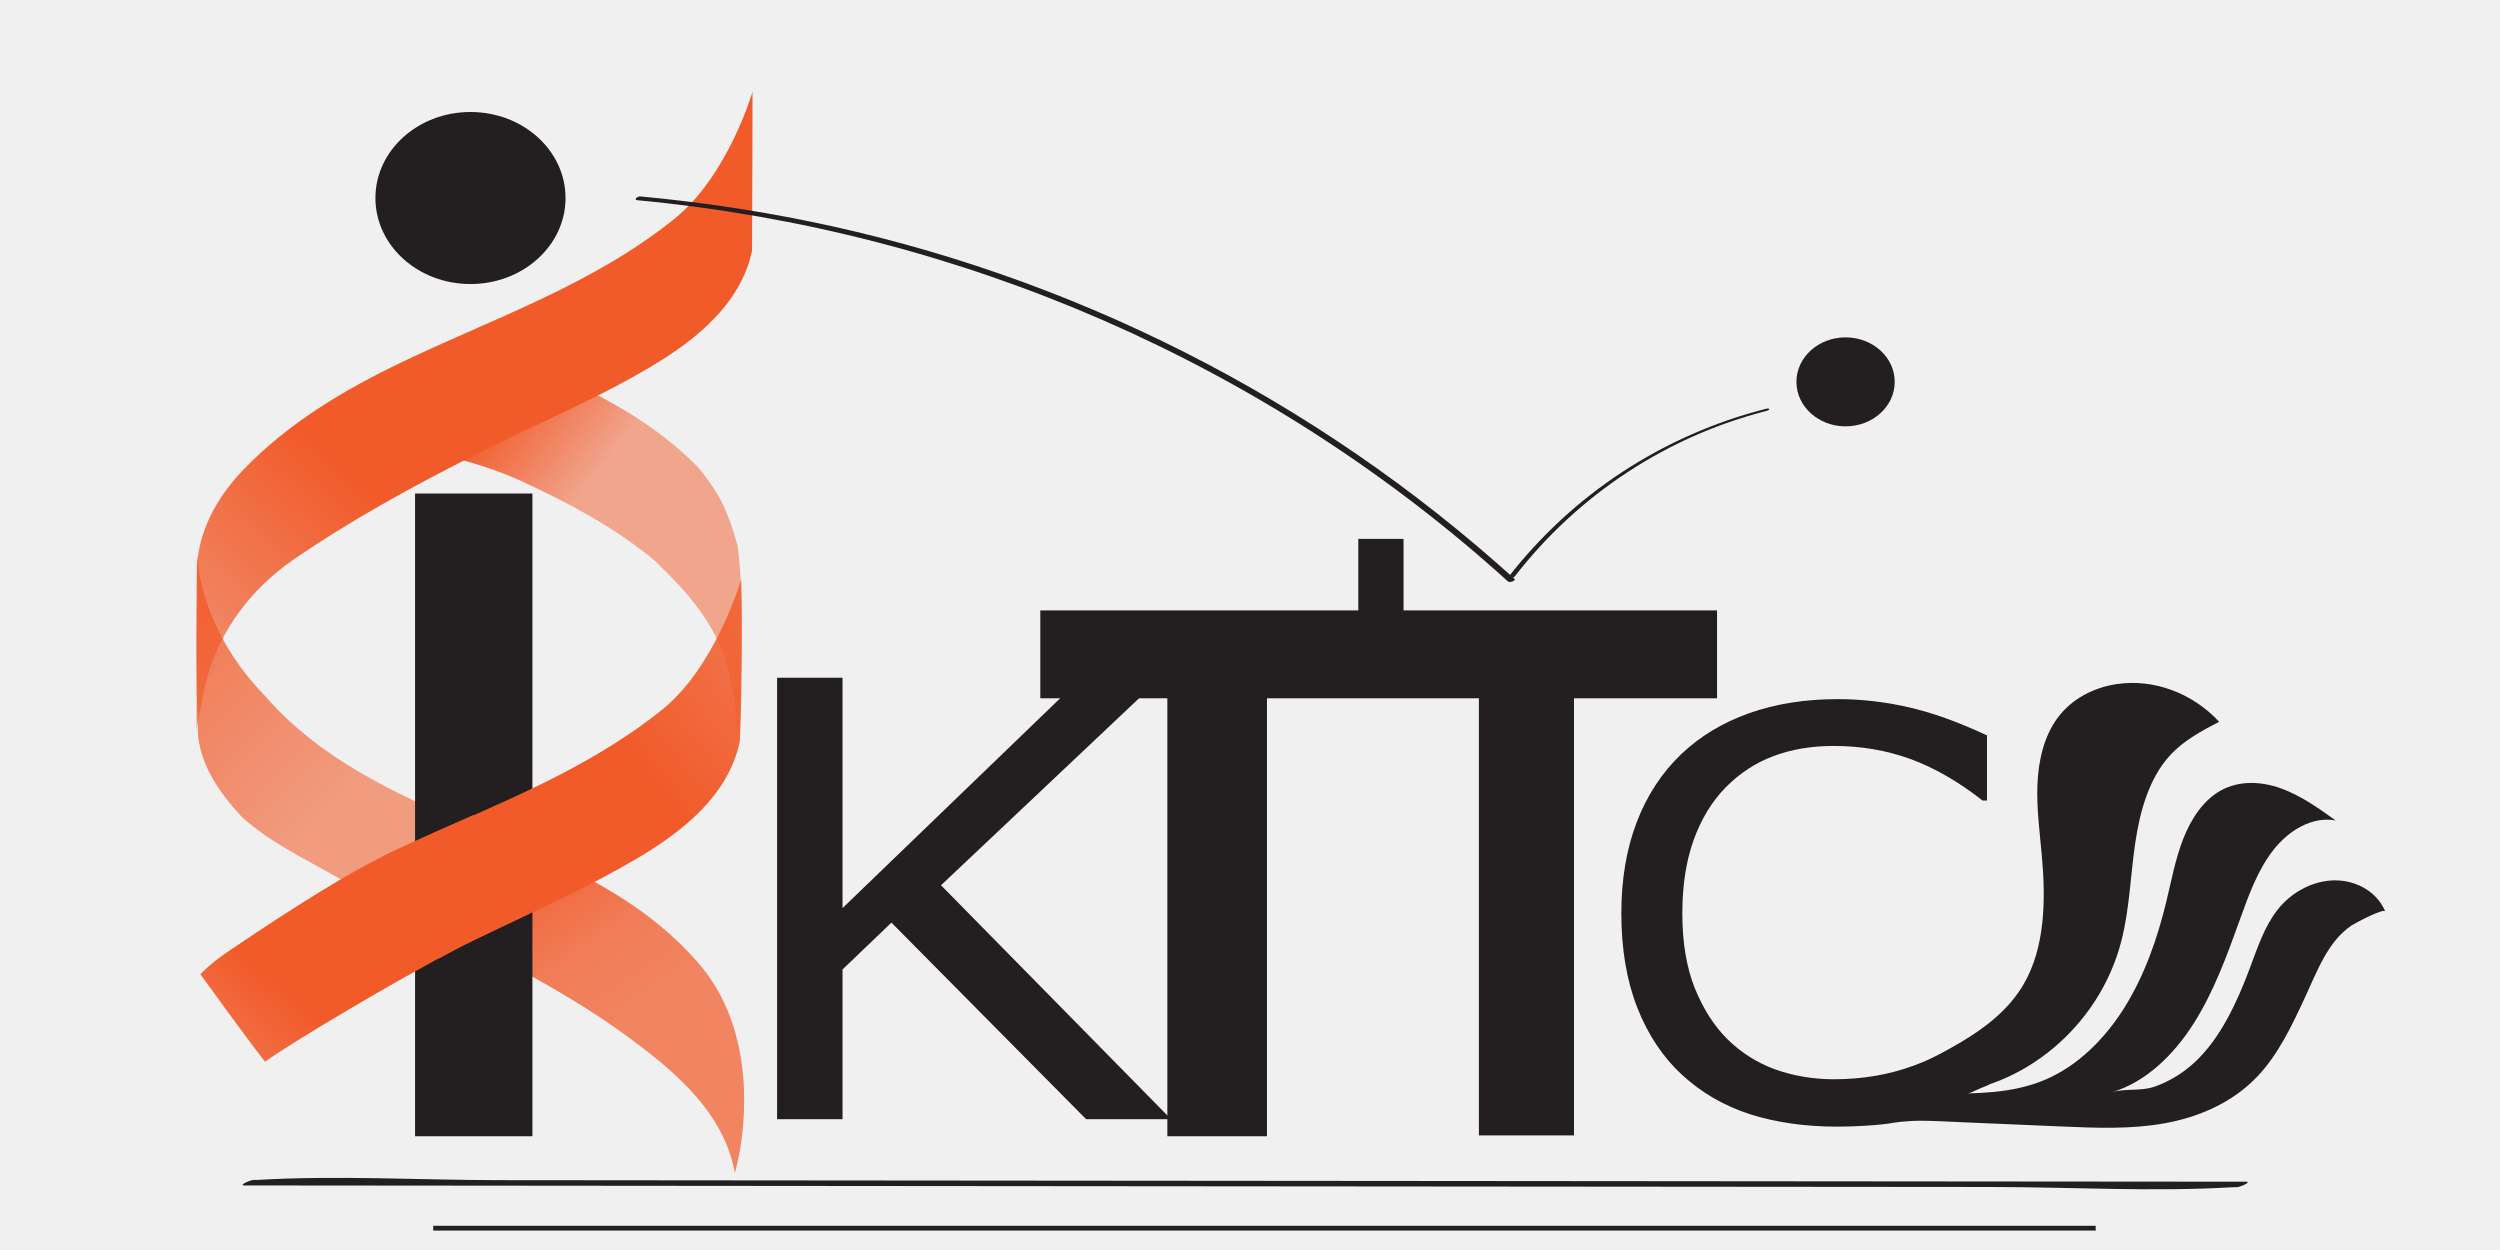
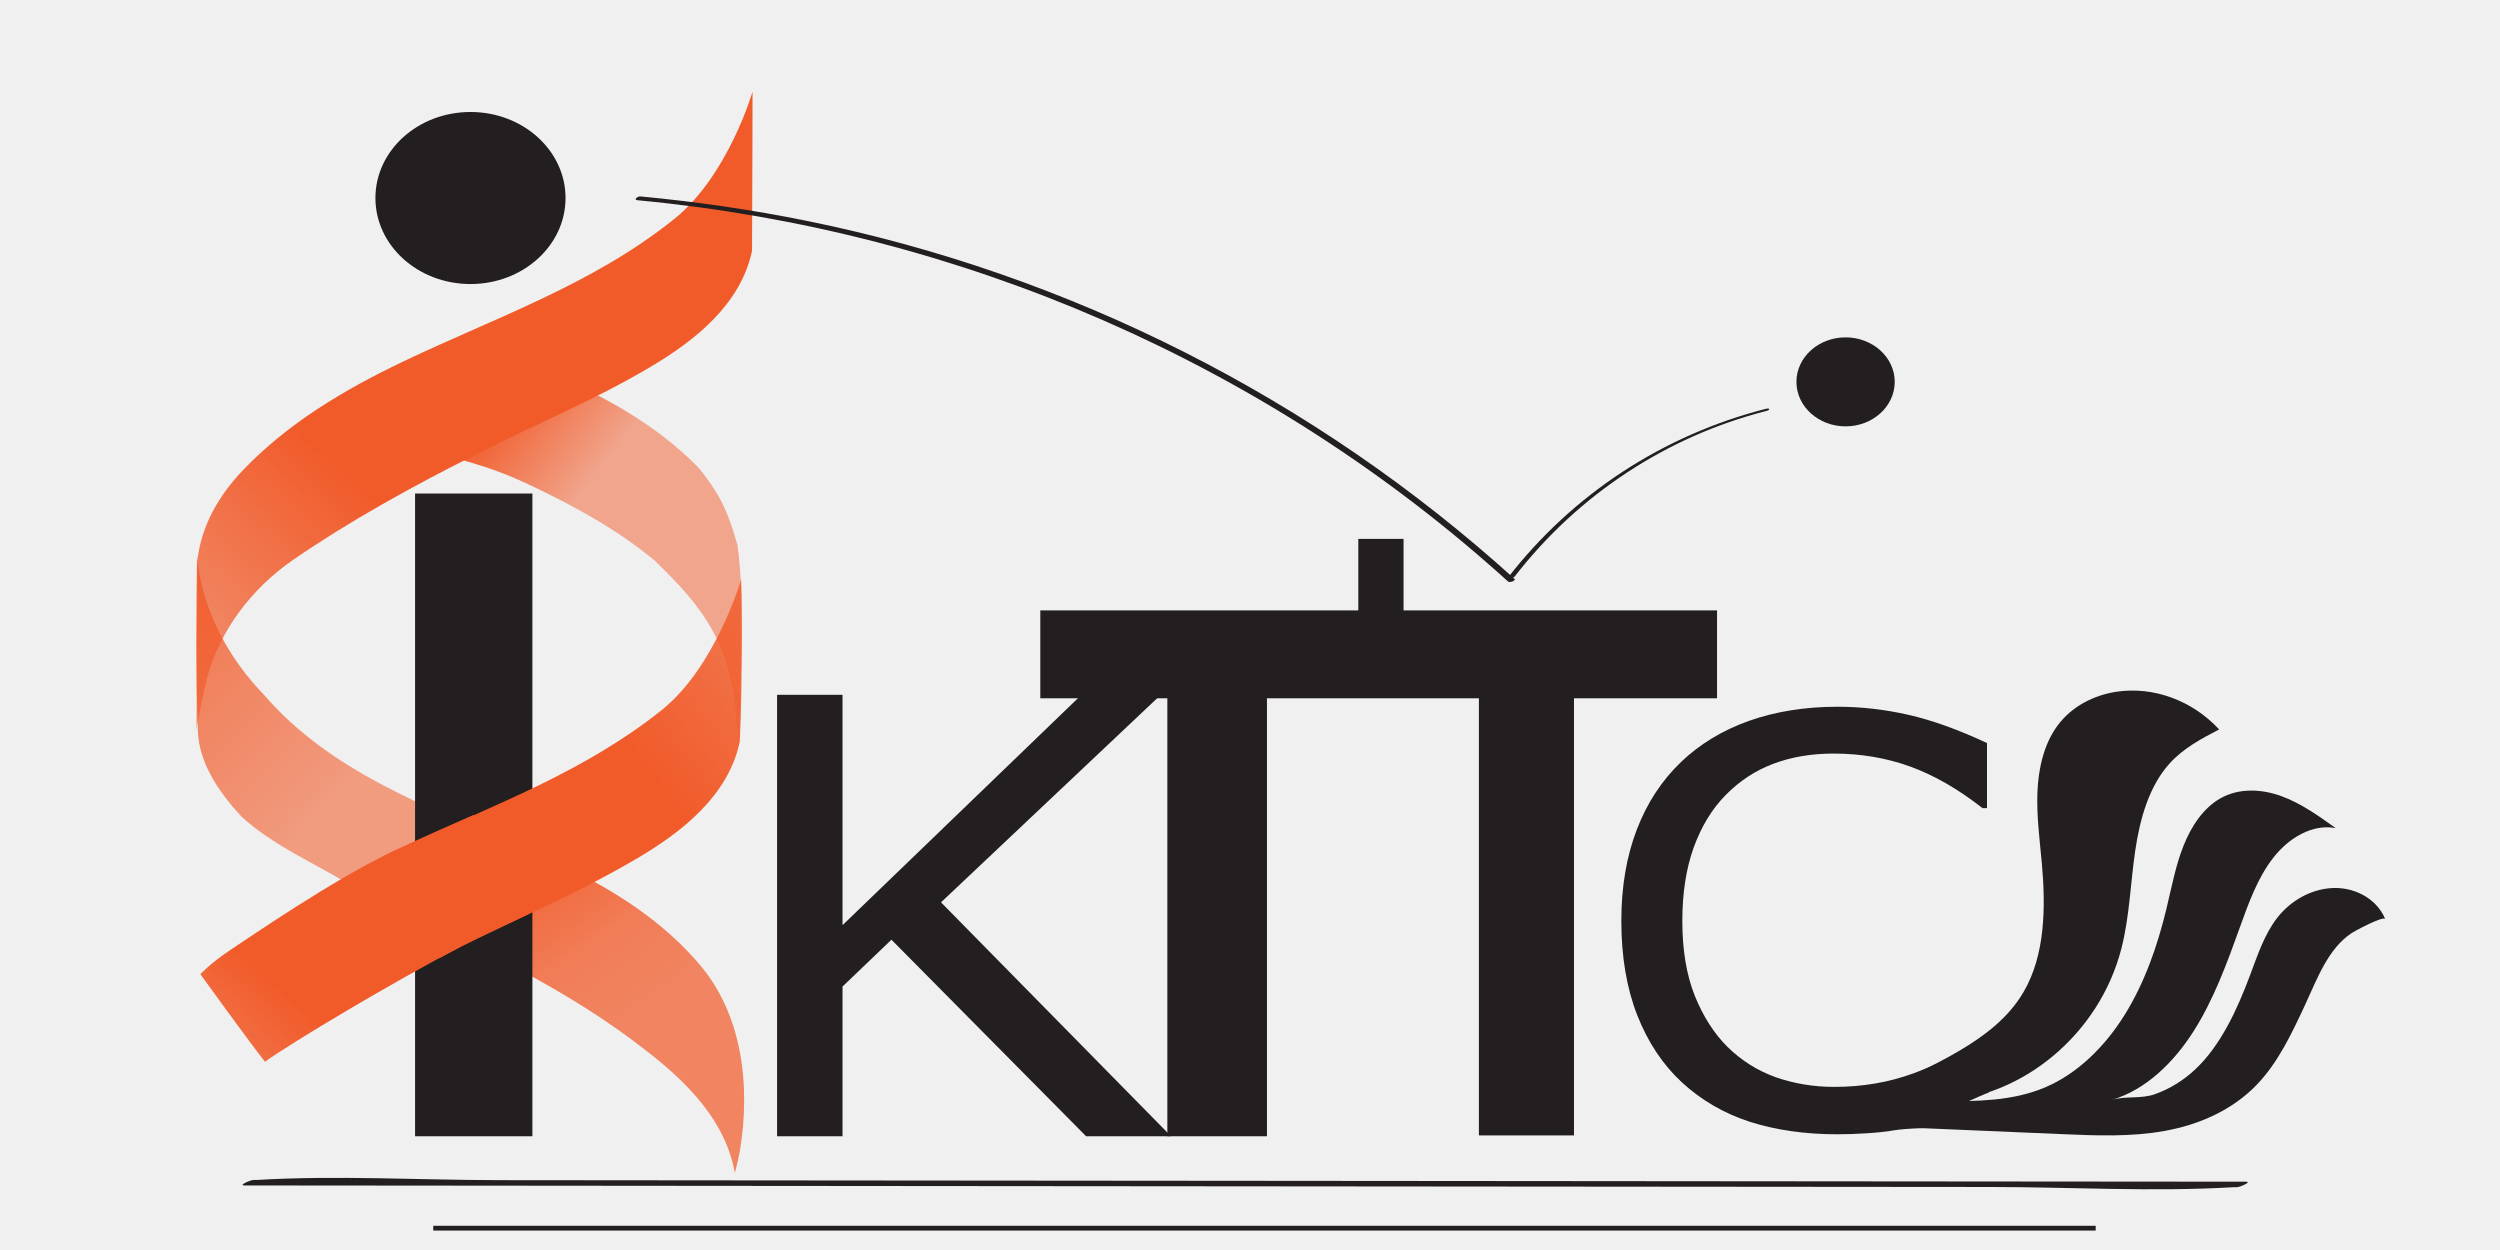
- <svg xmlns="http://www.w3.org/2000/svg" xmlns:xlink="http://www.w3.org/1999/xlink" version="1.1" id="svg2" xml:space="preserve" width="700" height="350" viewBox="0 0 700 350">
+ <svg xmlns="http://www.w3.org/2000/svg" xmlns:xlink="http://www.w3.org/1999/xlink" viewBox="0 0 700 350" height="350" width="700" xml:space="preserve" id="svg2" version="1.1">
  <defs id="defs6">
    <linearGradient id="linearGradient1147">
-       <stop style="stop-color:#f15a29;stop-opacity:0.574" offset="0" id="stop1143" />
-       <stop style="stop-color:#f15a29;stop-opacity:0.843" offset="1" id="stop1145" />
+       <stop id="stop1143" offset="0" style="stop-color:#f15a29;stop-opacity:0.574" />
+       <stop id="stop1145" offset="1" style="stop-color:#f15a29;stop-opacity:0.843" />
    </linearGradient>
    <linearGradient id="linearGradient1141">
-       <stop style="stop-color:#f15a29;stop-opacity:1" offset="0" id="stop1137" />
-       <stop style="stop-color:#f15a29;stop-opacity:0.529" offset="1" id="stop1139" />
+       <stop id="stop1137" offset="0" style="stop-color:#f15a29;stop-opacity:1" />
+       <stop id="stop1139" offset="1" style="stop-color:#f15a29;stop-opacity:0.529" />
    </linearGradient>
-     <clipPath clipPathUnits="userSpaceOnUse" id="clipPath22">
-       <path d="M 0,792 H 612 V 0 H 0 Z" id="path20" />
+     <clipPath id="clipPath22" clipPathUnits="userSpaceOnUse">
+       <path id="path20" d="M 0,792 H 612 V 0 H 0 Z" />
    </clipPath>
-     <clipPath clipPathUnits="userSpaceOnUse" id="clipPath30">
-       <path d="M 124.75,628.75 H 161.5 V 603.5 h -36.75 z" id="path28" />
+     <clipPath id="clipPath30" clipPathUnits="userSpaceOnUse">
+       <path id="path28" d="M 124.75,628.75 H 161.5 V 603.5 h -36.75 z" />
    </clipPath>
-     <clipPath clipPathUnits="userSpaceOnUse" id="clipPath58">
-       <path d="M 0,792 H 612 V 0 H 0 Z" id="path56" />
+     <clipPath id="clipPath58" clipPathUnits="userSpaceOnUse">
+       <path id="path56" d="M 0,792 H 612 V 0 H 0 Z" />
    </clipPath>
-     <clipPath clipPathUnits="userSpaceOnUse" id="clipPath90">
-       <path d="M 0,792 H 612 V 0 H 0 Z" id="path88" />
+     <clipPath id="clipPath90" clipPathUnits="userSpaceOnUse">
+       <path id="path88" d="M 0,792 H 612 V 0 H 0 Z" />
    </clipPath>
    <linearGradient id="linearGradient961">
-       <stop style="stop-color:#f15a29;stop-opacity:1" offset="0" id="stop957" />
-       <stop style="stop-color:#f15a29;stop-opacity:0.542" offset="1" id="stop959" />
+       <stop id="stop957" offset="0" style="stop-color:#f15a29;stop-opacity:1" />
+       <stop id="stop959" offset="1" style="stop-color:#f15a29;stop-opacity:0.542" />
    </linearGradient>
    <linearGradient id="linearGradient2477">
-       <stop id="stop2473" offset="0" style="stop-color:#f15a29;stop-opacity:1" />
-       <stop id="stop2475" offset="1" style="stop-color:#f15a29;stop-opacity:0.577" />
+       <stop style="stop-color:#f15a29;stop-opacity:1" offset="0" id="stop2473" />
+       <stop style="stop-color:#f15a29;stop-opacity:0.577" offset="1" id="stop2475" />
    </linearGradient>
    <linearGradient id="linearGradient2469">
-       <stop id="stop2465" offset="0" style="stop-color:#0000ff;stop-opacity:1;" />
-       <stop id="stop2467" offset="1" style="stop-color:#000000;stop-opacity:0.5" />
+       <stop style="stop-color:#0000ff;stop-opacity:1;" offset="0" id="stop2465" />
+       <stop style="stop-color:#000000;stop-opacity:0.5" offset="1" id="stop2467" />
    </linearGradient>
    <linearGradient id="linearGradient2447">
-       <stop style="stop-color:#f15a29;stop-opacity:0.718" offset="0" id="stop2443" />
-       <stop id="stop2449" offset="0.393" style="stop-color:#f15a29;stop-opacity:0.766" />
-       <stop style="stop-color:#f15a29;stop-opacity:1" offset="1" id="stop2445" />
+       <stop id="stop2443" offset="0" style="stop-color:#f15a29;stop-opacity:0.718" />
+       <stop style="stop-color:#f15a29;stop-opacity:0.766" offset="0.393" id="stop2449" />
+       <stop id="stop2445" offset="1" style="stop-color:#f15a29;stop-opacity:1" />
    </linearGradient>
    <linearGradient id="linearGradient1515">
-       <stop id="stop1511" offset="0" style="stop-color:#f15a29;stop-opacity:0.506" />
-       <stop id="stop1513" offset="1" style="stop-color:#f15a29;stop-opacity:1" />
+       <stop style="stop-color:#f15a29;stop-opacity:0.506" offset="0" id="stop1511" />
+       <stop style="stop-color:#f15a29;stop-opacity:1" offset="1" id="stop1513" />
    </linearGradient>
-     <linearGradient gradientTransform="matrix(3.646379,0,0,-3.646379,-288.6475,968.8168)" spreadMethod="pad" gradientUnits="userSpaceOnUse" y2="127.745" x2="82.739" y1="139.237" x1="94.632" id="linearGradient1471" xlink:href="#linearGradient1147" />
-     <linearGradient gradientTransform="matrix(3.646379,0,0,-3.646379,-288.6475,968.8168)" gradientUnits="userSpaceOnUse" y2="114.381" x2="105.858" y1="118.791" x1="111.47" id="linearGradient1485" xlink:href="#linearGradient1515" />
-     <linearGradient spreadMethod="pad" y2="140.853" x2="105.418" y1="151.436" x1="112.788" gradientTransform="matrix(3.646379,0,0,-3.646379,-288.6475,968.8168)" gradientUnits="userSpaceOnUse" id="linearGradient1618" xlink:href="#linearGradient2447" />
-     <linearGradient gradientUnits="userSpaceOnUse" y2="121.645" x2="134.711" y1="137.665" x1="114.416" id="linearGradient2471" xlink:href="#linearGradient2469" />
-     <linearGradient gradientTransform="matrix(1.286361,0,0,1.286361,-78.60488,0.9250315)" gradientUnits="userSpaceOnUse" y2="131.887" x2="84.476" y1="118.791" x1="96.369" id="linearGradient2479" xlink:href="#linearGradient2477" />
-     <linearGradient y2="121.645" x2="134.711" y1="137.665" x1="114.416" gradientTransform="matrix(3.646379,0,0,-3.646379,-288.6475,968.8168)" gradientUnits="userSpaceOnUse" id="linearGradient931" xlink:href="#linearGradient1141" />
-     <linearGradient y2="160.135" x2="84.565" y1="149.769" x1="93.838" gradientTransform="matrix(3.646379,0,0,-3.646379,-288.6475,968.8168)" gradientUnits="userSpaceOnUse" id="linearGradient955" xlink:href="#linearGradient961" />
-     <linearGradient y2="131.887" x2="84.476" y1="118.791" x1="96.369" gradientTransform="matrix(3.646379,0,0,-3.646379,-288.6475,968.8168)" gradientUnits="userSpaceOnUse" id="linearGradient1172" xlink:href="#linearGradient2477" />
+     <linearGradient xlink:href="#linearGradient1147" id="linearGradient1471" x1="94.632" y1="139.237" x2="82.739" y2="127.745" gradientUnits="userSpaceOnUse" spreadMethod="pad" gradientTransform="matrix(3.646379,0,0,-3.646379,-288.6475,968.8168)" />
+     <linearGradient xlink:href="#linearGradient1515" id="linearGradient1485" x1="111.47" y1="118.791" x2="105.858" y2="114.381" gradientUnits="userSpaceOnUse" gradientTransform="matrix(3.646379,0,0,-3.646379,-288.6475,968.8168)" />
+     <linearGradient xlink:href="#linearGradient2447" id="linearGradient1618" gradientUnits="userSpaceOnUse" gradientTransform="matrix(3.646379,0,0,-3.646379,-288.6475,968.8168)" x1="112.788" y1="151.436" x2="105.418" y2="140.853" spreadMethod="pad" />
+     <linearGradient xlink:href="#linearGradient2469" id="linearGradient2471" x1="114.416" y1="137.665" x2="134.711" y2="121.645" gradientUnits="userSpaceOnUse" />
+     <linearGradient xlink:href="#linearGradient2477" id="linearGradient2479" x1="96.369" y1="118.791" x2="84.476" y2="131.887" gradientUnits="userSpaceOnUse" gradientTransform="matrix(1.286361,0,0,1.286361,-78.60488,0.9250315)" />
+     <linearGradient xlink:href="#linearGradient1141" id="linearGradient931" gradientUnits="userSpaceOnUse" gradientTransform="matrix(3.646379,0,0,-3.646379,-288.6475,968.8168)" x1="114.416" y1="137.665" x2="134.711" y2="121.645" />
+     <linearGradient xlink:href="#linearGradient961" id="linearGradient955" gradientUnits="userSpaceOnUse" gradientTransform="matrix(3.646379,0,0,-3.646379,-288.6475,968.8168)" x1="93.838" y1="149.769" x2="84.565" y2="160.135" />
+     <linearGradient xlink:href="#linearGradient2477" id="linearGradient1172" gradientUnits="userSpaceOnUse" gradientTransform="matrix(3.646379,0,0,-3.646379,-288.6475,968.8168)" x1="96.369" y1="118.791" x2="84.476" y2="131.887" />
  </defs>
-   <g id="g10" transform="matrix(1.333333,0,0,-1.333333,-38.04813,838.3333)">
-     <g id="g932" transform="translate(30.04666,-4.083355)">
-       <g id="g977" transform="translate(7.453345)">
-         <path id="path146" style="opacity:1;fill:url(#linearGradient1618);fill-opacity:1;stroke:none;stroke-width:0.965px;stroke-linecap:butt;stroke-linejoin:miter;stroke-opacity:1;stop-opacity:1" d="M 99.266,455.408 76.313,441.153 c 17.178,-8.44 34.366,-16.446 50.008,-28.643 9.3,-7.109 17.114,-15.205 19.039,-26.022 0.39,1.482 0.724,2.977 1.018,4.481 2.314,13.598 0.676,29.02 -8.788,39.729 -9.997,11.588 -23.952,18.861 -37.933,24.545 -0.128,0.056 -0.261,0.111 -0.39,0.166 z" />
-         <path id="path1615" style="opacity:1;fill:url(#linearGradient1471);fill-opacity:1;stroke:none;stroke-width:0.965px;stroke-linecap:butt;stroke-linejoin:miter;stroke-opacity:1;stop-opacity:1" d="m 32.41,515.985 c -0.149,-11.697 -0.34,-23.404 0.166,-35.095 -0.326,-7.634 4.21,-14.148 9.143,-19.518 6.64,-6.091 15.115,-9.674 22.763,-14.315 3.941,-2.056 7.874,-3.959 11.832,-5.904 l 22.953,14.255 c -18.759,8.052 -38.979,15.518 -52.672,31.385 -7.698,7.91 -13.149,18.1 -14.183,29.192 z" />
-         <path d="m 102.841,394.22 h -24.64 v 134.974 h 24.64 z" style="opacity:1;fill:#231f20;fill-opacity:1;fill-rule:nonzero;stroke:none;stop-opacity:1" id="path104" />
-         <path d="m 146.136,477.861 c 0.432,13.462 1.484,27.057 -0.214,40.442 -2.327,8.298 -4.278,11.314 -7.977,16.068 -6.599,6.897 -14.748,12.127 -23.237,16.402 -4.642,2.508 -9.459,4.674 -14.259,6.859 -5.754,-2.292 -11.507,-4.583 -17.261,-6.875 -2.194,-3.998 -4.388,-7.996 -6.582,-11.995 8.801,-1.531 17.498,-3.841 25.573,-7.727 9.274,-4.382 18.416,-9.34 26.328,-15.919 7.14,-6.929 13.778,-13.969 15.94,-25.08 1.13,-4.05 1.106,-8.011 1.689,-12.176 z" style="opacity:1;fill:url(#linearGradient1485);fill-opacity:1;stroke:none;stroke-width:0.965px;stroke-linecap:butt;stroke-linejoin:miter;stroke-opacity:1;stop-opacity:1" id="path247" />
-         <path id="path137-2" style="display:inline;opacity:1;fill:url(#linearGradient1172);fill-opacity:1;stroke:none;stroke-width:0.965px;stroke-linecap:butt;stroke-linejoin:miter;stroke-opacity:1;stop-opacity:1" d="m 32.291,479.629 0.207,35.581 c 0.815,7.313 4.612,13.745 9.652,18.99 9.443,9.827 21.239,16.827 33.469,22.673 19.47,9.305 39.735,16.141 56.959,29.932 11.383,9.115 16.489,26.77 16.489,26.77 0,0 -0.029,-22.276 -0.102,-33.409 -2.401,-11.361 -12.132,-18.945 -21.459,-24.459 -11.938,-7.057 -22.452,-11.197 -36.874,-18.473 -12.958,-6.537 -26.094,-13.742 -38.037,-21.968 -8.537,-5.88 -15.35,-14.632 -18.092,-24.896 -0.947,-3.546 -2.211,-10.742 -2.211,-10.742 z" />
-         <path id="path926" style="opacity:1;fill:#f15a29;fill-opacity:1;stroke:none;stroke-width:0.965px;stroke-linecap:butt;stroke-linejoin:miter;stroke-opacity:1;stop-opacity:1" d="M 102.032,440.884 90.495,461.706 c -5.832,-2.579 -11.654,-5.136 -17.447,-7.905 -0.539,-0.258 -1.06,-0.554 -1.598,-0.816 L 83.28,431.611 c 1.6,0.826 3.184,1.746 4.781,2.551 5.202,2.624 9.537,4.629 13.972,6.721 z" />
-         <path id="path946" style="opacity:1;fill:url(#linearGradient931);fill-opacity:1;stroke:none;stroke-width:0.965px;stroke-linecap:butt;stroke-linejoin:miter;stroke-opacity:1;stop-opacity:1" d="m 146.699,511.219 c 0,0 -5.309,-18.371 -16.692,-27.486 -15.817,-12.665 -34.194,-19.529 -52.169,-27.762 l 17.027,-18.536 c 10.893,5.244 20.229,9.382 30.07,15.199 9.327,5.513 19.057,13.1 21.459,24.46 0.658,12.742 0.306,34.124 0.306,34.124 z" />
-         <path id="path137" style="opacity:1;fill:url(#linearGradient955);fill-opacity:1;stroke:none;stroke-width:0.965px;stroke-linecap:butt;stroke-linejoin:miter;stroke-opacity:1;stop-opacity:1" d="m 94.864,437.436 -17.027,18.536 c -1.599,-0.732 -3.2,-1.411 -4.79,-2.171 -12.23,-5.845 -29.031,-17.412 -33.467,-20.346 -4.437,-2.934 -6.465,-5.207 -6.465,-5.207 0,0 9.784,-13.565 13.562,-18.381 5.455,3.93 26.668,16.651 41.383,24.296 2.533,1.278 4.483,2.156 6.804,3.273 z" />
-         <g aria-label="K" transform="matrix(1,0,0,-0.8970379,139.9966,397.8066)" id="text14" style="font-variant:normal;font-weight:normal;font-stretch:normal;font-size:142.138px;font-family:'Myriad Pro';-inkscape-font-specification:MyriadPro-Regular;writing-mode:lr-tb;fill:#231f20;fill-opacity:1;fill-rule:nonzero;stroke:none">
-           <path d="M 96.956,0 H 79.12 L 38.241,-46.014 27.97,-35.049 V 0 H 14.228 v -103.342 h 13.742 v 53.926 l 50.179,-53.926 h 16.657 l -46.153,48.582 z" style="" id="path891" />
+   <g transform="matrix(1.333333,0,0,-1.333333,-38.04813,838.3333)" id="g10">
+     <g transform="translate(30.04666,-4.083355)" id="g932">
+       <g transform="translate(7.453345)" id="g977">
+         <path d="M 99.266,455.408 76.313,441.153 c 17.178,-8.44 34.366,-16.446 50.008,-28.643 9.3,-7.109 17.114,-15.205 19.039,-26.022 0.39,1.482 0.724,2.977 1.018,4.481 2.314,13.598 0.676,29.02 -8.788,39.729 -9.997,11.588 -23.952,18.861 -37.933,24.545 -0.128,0.056 -0.261,0.111 -0.39,0.166 z" style="opacity:1;fill:url(#linearGradient1618);fill-opacity:1;stroke:none;stroke-width:0.965px;stroke-linecap:butt;stroke-linejoin:miter;stroke-opacity:1;stop-opacity:1" id="path146" />
+         <path d="m 32.41,515.985 c -0.149,-11.697 -0.34,-23.404 0.166,-35.095 -0.326,-7.634 4.21,-14.148 9.143,-19.518 6.64,-6.091 15.115,-9.674 22.763,-14.315 3.941,-2.056 7.874,-3.959 11.832,-5.904 l 22.953,14.255 c -18.759,8.052 -38.979,15.518 -52.672,31.385 -7.698,7.91 -13.149,18.1 -14.183,29.192 z" style="opacity:1;fill:url(#linearGradient1471);fill-opacity:1;stroke:none;stroke-width:0.965px;stroke-linecap:butt;stroke-linejoin:miter;stroke-opacity:1;stop-opacity:1" id="path1615" />
+         <path id="path104" style="opacity:1;fill:#231f20;fill-opacity:1;fill-rule:nonzero;stroke:none;stop-opacity:1" d="m 102.841,394.22 h -24.64 v 134.974 h 24.64 z" />
+         <path id="path247" style="opacity:1;fill:url(#linearGradient1485);fill-opacity:1;stroke:none;stroke-width:0.965px;stroke-linecap:butt;stroke-linejoin:miter;stroke-opacity:1;stop-opacity:1" d="m 146.136,477.861 c 0.432,13.462 1.484,27.057 -0.214,40.442 -2.327,8.298 -4.278,11.314 -7.977,16.068 -6.599,6.897 -14.748,12.127 -23.237,16.402 -4.642,2.508 -9.459,4.674 -14.259,6.859 -5.754,-2.292 -11.507,-4.583 -17.261,-6.875 -2.194,-3.998 -4.388,-7.996 -6.582,-11.995 8.801,-1.531 17.498,-3.841 25.573,-7.727 9.274,-4.382 18.416,-9.34 26.328,-15.919 7.14,-6.929 13.778,-13.969 15.94,-25.08 1.13,-4.05 1.106,-8.011 1.689,-12.176 z" />
+         <path d="m 32.291,479.629 0.207,35.581 c 0.815,7.313 4.612,13.745 9.652,18.99 9.443,9.827 21.239,16.827 33.469,22.673 19.47,9.305 39.735,16.141 56.959,29.932 11.383,9.115 16.489,26.77 16.489,26.77 0,0 -0.029,-22.276 -0.102,-33.409 -2.401,-11.361 -12.132,-18.945 -21.459,-24.459 -11.938,-7.057 -22.452,-11.197 -36.874,-18.473 -12.958,-6.537 -26.094,-13.742 -38.037,-21.968 -8.537,-5.88 -15.35,-14.632 -18.092,-24.896 -0.947,-3.546 -2.211,-10.742 -2.211,-10.742 z" style="display:inline;opacity:1;fill:url(#linearGradient1172);fill-opacity:1;stroke:none;stroke-width:0.965px;stroke-linecap:butt;stroke-linejoin:miter;stroke-opacity:1;stop-opacity:1" id="path137-2" />
+         <path d="M 102.032,440.884 90.495,461.706 c -5.832,-2.579 -11.654,-5.136 -17.447,-7.905 -0.539,-0.258 -1.06,-0.554 -1.598,-0.816 L 83.28,431.611 c 1.6,0.826 3.184,1.746 4.781,2.551 5.202,2.624 9.537,4.629 13.972,6.721 z" style="opacity:1;fill:#f15a29;fill-opacity:1;stroke:none;stroke-width:0.965px;stroke-linecap:butt;stroke-linejoin:miter;stroke-opacity:1;stop-opacity:1" id="path926" />
+         <path d="m 146.699,511.219 c 0,0 -5.309,-18.371 -16.692,-27.486 -15.817,-12.665 -34.194,-19.529 -52.169,-27.762 l 17.027,-18.536 c 10.893,5.244 20.229,9.382 30.07,15.199 9.327,5.513 19.057,13.1 21.459,24.46 0.658,12.742 0.306,34.124 0.306,34.124 z" style="opacity:1;fill:url(#linearGradient931);fill-opacity:1;stroke:none;stroke-width:0.965px;stroke-linecap:butt;stroke-linejoin:miter;stroke-opacity:1;stop-opacity:1" id="path946" />
+         <path d="m 94.864,437.436 -17.027,18.536 c -1.599,-0.732 -3.2,-1.411 -4.79,-2.171 -12.23,-5.845 -29.031,-17.412 -33.467,-20.346 -4.437,-2.934 -6.465,-5.207 -6.465,-5.207 0,0 9.784,-13.565 13.562,-18.381 5.455,3.93 26.668,16.651 41.383,24.296 2.533,1.278 4.483,2.156 6.804,3.273 z" style="opacity:1;fill:url(#linearGradient955);fill-opacity:1;stroke:none;stroke-width:0.965px;stroke-linecap:butt;stroke-linejoin:miter;stroke-opacity:1;stop-opacity:1" id="path137" />
+         <g style="font-variant:normal;font-weight:normal;font-stretch:normal;font-size:142.138px;font-family:'Myriad Pro';-inkscape-font-specification:MyriadPro-Regular;writing-mode:lr-tb;fill:#231f20;fill-opacity:1;fill-rule:nonzero;stroke:none" id="text14" transform="matrix(1,0,0,-0.8970379,139.9966,394.22)" aria-label="K">
+           <path id="path891" d="M 96.956,0 H 79.12 L 38.241,-46.014 27.97,-35.049 V 0 H 14.228 v -103.342 h 13.742 v 53.926 l 50.179,-53.926 h 16.657 l -46.153,48.582 z" />
        </g>
        <g id="g16">
-           <g id="g18" clip-path="url(#clipPath22)">
+           <g clip-path="url(#clipPath22)" id="g18">
            <g id="g24">
              <g id="g26" />
              <g id="g38">
-                 <g clip-path="url(#clipPath30)" opacity="0.52" id="g36">
-                   <g transform="translate(124.75,628.75)" id="g34">
-                     <path d="M 0,0 36.75,-25.25" style="fill:#231f20;fill-opacity:1;fill-rule:nonzero;stroke:none" id="path32" />
+                 <g id="g36" opacity="0.52" clip-path="url(#clipPath30)">
+                   <g id="g34" transform="translate(124.75,628.75)">
+                     <path id="path32" style="fill:#231f20;fill-opacity:1;fill-rule:nonzero;stroke:none" d="M 0,0 36.75,-25.25" />
                  </g>
                </g>
              </g>
            </g>
          </g>
        </g>
-         <path d="M 351.617,486.193 H 209.5 v 18.456 h 142.117 z" style="fill:#231f20;fill-opacity:1;fill-rule:nonzero;stroke:none" id="path40" />
-         <path d="m 257.097,394.22 h -20.916 v 94.451 h 20.916 z" style="fill:#231f20;fill-opacity:1;fill-rule:nonzero;stroke:none;stroke-width:1.012" id="path42" />
-         <path d="m 321.573,394.398 h -19.968 v 94.477 h 19.968 z" style="fill:#231f20;fill-opacity:1;fill-rule:nonzero;stroke:none;stroke-width:1.015" id="path44" />
-         <path d="m 285.782,500.859 h -9.501 v 18.808 h 9.501 z" style="fill:#231f20;fill-opacity:1;fill-rule:nonzero;stroke:none;stroke-width:1.048" id="path46" />
-         <g aria-label="C" transform="scale(1.033736,-0.9673648)" id="text50" style="font-variant:normal;font-weight:normal;font-stretch:normal;font-size:123.184px;font-family:'Myriad Pro';-inkscape-font-specification:MyriadPro-Regular;writing-mode:lr-tb;fill:#231f20;fill-opacity:1;fill-rule:nonzero;stroke:none;stroke-width:0.967">
-           <path d="m 395.344,-418.693 c -2.205,0.962 -6.024,2.834 -7.828,3.676 -1.764,0.842 6.791,4.05 3.541,3.809 -6.617,0.18 -12.185,0.241 -15.073,0.762 -2.847,0.561 -7.99,0.842 -11.438,0.842 -6.496,0 -12.411,-0.902 -17.744,-2.707 -5.293,-1.845 -9.904,-4.712 -13.834,-8.601 -3.849,-3.809 -6.857,-8.641 -9.022,-14.496 -2.165,-5.895 -3.248,-12.731 -3.248,-20.511 0,-7.378 1.043,-13.974 3.128,-19.789 2.085,-5.814 5.093,-10.726 9.022,-14.736 3.809,-3.89 8.401,-6.857 13.774,-8.902 5.413,-2.045 11.408,-3.068 17.984,-3.068 4.812,0 9.604,0.581 14.375,1.744 4.812,1.163 10.145,3.208 15.999,6.135 v 14.135 h -0.902 c -4.932,-4.13 -9.824,-7.138 -14.676,-9.022 -4.852,-1.885 -10.045,-2.827 -15.578,-2.827 -4.531,0 -8.621,0.742 -12.27,2.225 -3.609,1.444 -6.837,3.709 -9.684,6.797 -2.767,3.007 -4.932,6.817 -6.496,11.428 -1.524,4.571 -2.286,9.864 -2.286,15.879 0,6.296 0.842,11.709 2.526,16.24 1.724,4.531 3.93,8.22 6.616,11.067 2.807,2.967 6.075,5.173 9.804,6.616 3.769,1.403 7.739,2.105 11.909,2.105 5.734,0 11.107,-0.982 16.12,-2.947 5.012,-1.965 10.792,-4.912 15.163,-8.842 l 5.557,1.55 z" style="stroke-width:0.967" id="path894" />
+         <path id="path40" style="fill:#231f20;fill-opacity:1;fill-rule:nonzero;stroke:none" d="M 351.617,486.193 H 209.5 v 18.456 h 142.117 z" />
+         <path id="path42" style="fill:#231f20;fill-opacity:1;fill-rule:nonzero;stroke:none;stroke-width:1.012" d="m 257.097,394.22 h -20.916 v 94.451 h 20.916 z" />
+         <path id="path44" style="fill:#231f20;fill-opacity:1;fill-rule:nonzero;stroke:none;stroke-width:1.015" d="m 321.573,394.398 h -19.968 v 94.477 h 19.968 z" />
+         <path id="path46" style="fill:#231f20;fill-opacity:1;fill-rule:nonzero;stroke:none;stroke-width:1.048" d="m 285.782,500.859 h -9.501 v 18.808 h 9.501 z" />
+         <g style="font-variant:normal;font-weight:normal;font-stretch:normal;font-size:123.184px;font-family:'Myriad Pro';-inkscape-font-specification:MyriadPro-Regular;writing-mode:lr-tb;fill:#231f20;fill-opacity:1;fill-rule:nonzero;stroke:none;stroke-width:0.967" id="text50" transform="matrix(1.033736,0,0,-0.9673648,0,-1.601981)" aria-label="C">
+           <path id="path894" style="stroke-width:0.967" d="m 395.344,-418.693 c -2.205,0.962 -6.024,2.834 -7.828,3.676 -1.764,0.842 6.791,4.05 3.541,3.809 -6.617,0.18 -12.185,0.241 -15.073,0.762 -2.847,0.561 -7.99,0.842 -11.438,0.842 -6.496,0 -12.411,-0.902 -17.744,-2.707 -5.293,-1.845 -9.904,-4.712 -13.834,-8.601 -3.849,-3.809 -6.857,-8.641 -9.022,-14.496 -2.165,-5.895 -3.248,-12.731 -3.248,-20.511 0,-7.378 1.043,-13.974 3.128,-19.789 2.085,-5.814 5.093,-10.726 9.022,-14.736 3.809,-3.89 8.401,-6.857 13.774,-8.902 5.413,-2.045 11.408,-3.068 17.984,-3.068 4.812,0 9.604,0.581 14.375,1.744 4.812,1.163 10.145,3.208 15.999,6.135 v 14.135 h -0.902 c -4.932,-4.13 -9.824,-7.138 -14.676,-9.022 -4.852,-1.885 -10.045,-2.827 -15.578,-2.827 -4.531,0 -8.621,0.742 -12.27,2.225 -3.609,1.444 -6.837,3.709 -9.684,6.797 -2.767,3.007 -4.932,6.817 -6.496,11.428 -1.524,4.571 -2.286,9.864 -2.286,15.879 0,6.296 0.842,11.709 2.526,16.24 1.724,4.531 3.93,8.22 6.616,11.067 2.807,2.967 6.075,5.173 9.804,6.616 3.769,1.403 7.739,2.105 11.909,2.105 5.734,0 11.107,-0.982 16.12,-2.947 5.012,-1.965 10.792,-4.912 15.163,-8.842 l 5.557,1.55 z" />
        </g>
        <g id="g52">
-           <g id="g54" clip-path="url(#clipPath58)">
-             <g id="g60" transform="translate(388.9297,552.6429)">
-               <path d="m 0,0 c 0,-5.16 -4.621,-9.344 -10.322,-9.344 -5.701,0 -10.322,4.184 -10.322,9.344 0,5.16 4.621,9.344 10.322,9.344 C -4.621,9.344 0,5.16 0,0" style="fill:#231f20;fill-opacity:1;fill-rule:nonzero;stroke:none" id="path62" />
+           <g clip-path="url(#clipPath58)" id="g54">
+             <g transform="translate(388.9297,552.6429)" id="g60">
+               <path id="path62" style="fill:#231f20;fill-opacity:1;fill-rule:nonzero;stroke:none" d="m 0,0 c 0,-5.16 -4.621,-9.344 -10.322,-9.344 -5.701,0 -10.322,4.184 -10.322,9.344 0,5.16 4.621,9.344 10.322,9.344 C -4.621,9.344 0,5.16 0,0" />
            </g>
-             <g id="g64" transform="translate(89.8498,453.1828)">
-               <path d="M 0,0 Z" style="fill:#231f20;fill-opacity:1;fill-rule:nonzero;stroke:none" id="path66" />
+             <g transform="translate(89.8498,453.1828)" id="g64">
+               <path id="path66" style="fill:#231f20;fill-opacity:1;fill-rule:nonzero;stroke:none" d="M 0,0 Z" />
            </g>
-             <g id="g68" transform="translate(90.521,453.1828)">
-               <path d="M 0,0 H -0.671 Z" style="fill:#231f20;fill-opacity:1;fill-rule:nonzero;stroke:none" id="path70" />
+             <g transform="translate(90.521,453.1828)" id="g68">
+               <path id="path70" style="fill:#231f20;fill-opacity:1;fill-rule:nonzero;stroke:none" d="M 0,0 H -0.671 Z" />
            </g>
-             <g id="g72" transform="translate(42.3799,383.8879)">
-               <path d="m 0,0 c 13.85,-0.012 27.7,-0.024 41.551,-0.036 33.268,-0.03 66.537,-0.059 99.806,-0.088 40.427,-0.036 80.855,-0.071 121.282,-0.107 34.679,-0.03 69.358,-0.06 104.037,-0.091 16.898,-0.015 34.151,-1.045 51.028,-0.045 0.233,0.014 0.471,0 0.705,0 0.603,-0.001 3.272,1.156 1.886,1.157 -13.85,0.012 -27.701,0.024 -41.551,0.036 C 345.475,0.855 312.207,0.885 278.938,0.914 238.511,0.949 198.083,0.985 157.656,1.02 122.977,1.051 88.298,1.081 53.619,1.112 36.721,1.126 19.468,2.157 2.591,1.156 2.358,1.143 2.12,1.157 1.886,1.157 1.283,1.158 -1.386,0.001 0,0" style="fill:#231f20;fill-opacity:1;fill-rule:nonzero;stroke:none" id="path74" />
+             <g transform="translate(42.3799,383.8879)" id="g72">
+               <path id="path74" style="fill:#231f20;fill-opacity:1;fill-rule:nonzero;stroke:none" d="m 0,0 c 13.85,-0.012 27.7,-0.024 41.551,-0.036 33.268,-0.03 66.537,-0.059 99.806,-0.088 40.427,-0.036 80.855,-0.071 121.282,-0.107 34.679,-0.03 69.358,-0.06 104.037,-0.091 16.898,-0.015 34.151,-1.045 51.028,-0.045 0.233,0.014 0.471,0 0.705,0 0.603,-0.001 3.272,1.156 1.886,1.157 -13.85,0.012 -27.701,0.024 -41.551,0.036 C 345.475,0.855 312.207,0.885 278.938,0.914 238.511,0.949 198.083,0.985 157.656,1.02 122.977,1.051 88.298,1.081 53.619,1.112 36.721,1.126 19.468,2.157 2.591,1.156 2.358,1.143 2.12,1.157 1.886,1.157 1.283,1.158 -1.386,0.001 0,0" />
            </g>
-             <g id="g76" transform="translate(82.0168,374.9167)">
-               <path d="M 0,0 H 349.115" style="fill:#ffffff;fill-opacity:1;fill-rule:nonzero;stroke:#231f20;stroke-width:1;stroke-linecap:butt;stroke-linejoin:miter;stroke-miterlimit:10;stroke-dasharray:none;stroke-opacity:1" id="path78" />
+             <g transform="translate(82.0168,374.9167)" id="g76">
+               <path id="path78" style="fill:#ffffff;fill-opacity:1;fill-rule:nonzero;stroke:#231f20;stroke-width:1;stroke-linecap:butt;stroke-linejoin:miter;stroke-miterlimit:10;stroke-dasharray:none;stroke-opacity:1" d="M 0,0 H 349.115" />
            </g>
          </g>
        </g>
-         <g id="g92" transform="translate(364.3158,398.8207)" style="opacity:1;stop-opacity:1">
-           <path d="m 0,0 c 13.122,3.94 26.372,7.935 38.373,15.066 5.122,3.043 10.122,6.796 13.296,12.23 4.55,7.789 4.669,17.771 3.835,27.032 -0.446,4.953 -1.121,9.91 -0.926,14.884 0.194,4.974 1.341,10.064 4.146,13.925 3.026,4.164 7.724,6.5 12.474,7.214 7.749,1.165 15.913,-1.835 21.541,-7.914 C 89.074,80.523 85.335,78.552 82.435,75.396 78.033,70.605 76.088,63.651 75.102,56.865 74.117,50.079 73.917,43.123 72.234,36.511 67.608,18.326 51.356,5.205 34.493,4.364 41.815,4.341 49.328,4.355 56.176,7.258 c 6.816,2.89 12.537,8.528 16.711,15.22 4.174,6.693 6.884,14.413 8.784,22.294 1.064,4.41 1.894,8.921 3.535,13.103 1.64,4.182 4.216,8.096 7.868,10.127 3.879,2.157 8.541,1.933 12.664,0.448 4.123,-1.484 7.824,-4.123 11.474,-6.734 -4.898,0.917 -9.857,-2.057 -13.121,-6.25 C 100.826,51.273 98.932,45.995 97.078,40.834 94.366,33.28 91.581,25.665 87.361,19.037 83.141,12.408 77.296,6.761 70.275,4.659 c 2.823,0.845 6.021,0.127 8.993,1.184 3.041,1.082 5.901,2.826 8.358,5.109 5.419,5.034 8.894,12.638 11.572,19.777 1.6,4.263 3.051,8.724 5.78,12.195 2.828,3.596 6.955,5.87 11.224,6.185 4.53,0.334 9.494,-1.903 11.425,-6.506 -0.324,0.774 -6.437,-2.511 -7.033,-2.907 -5.027,-3.346 -7.261,-9.631 -9.857,-15.21 C 107.983,18.569 105.144,12.543 100.743,7.927 95.476,2.402 88.417,-0.596 81.292,-1.88 74.168,-3.164 66.9,-2.859 59.69,-2.551 39.793,-1.701 19.897,-0.85 0,0" style="fill:#231f20;fill-opacity:1;fill-rule:nonzero;stroke:none" id="path94" />
+         <g style="opacity:1;stop-opacity:1" transform="translate(364.3158,397.2187)" id="g92">
+           <path id="path94" style="fill:#231f20;fill-opacity:1;fill-rule:nonzero;stroke:none" d="m 0,0 c 13.122,3.94 26.372,7.935 38.373,15.066 5.122,3.043 10.122,6.796 13.296,12.23 4.55,7.789 4.669,17.771 3.835,27.032 -0.446,4.953 -1.121,9.91 -0.926,14.884 0.194,4.974 1.341,10.064 4.146,13.925 3.026,4.164 7.724,6.5 12.474,7.214 7.749,1.165 15.913,-1.835 21.541,-7.914 C 89.074,80.523 85.335,78.552 82.435,75.396 78.033,70.605 76.088,63.651 75.102,56.865 74.117,50.079 73.917,43.123 72.234,36.511 67.608,18.326 51.356,5.205 34.493,4.364 41.815,4.341 49.328,4.355 56.176,7.258 c 6.816,2.89 12.537,8.528 16.711,15.22 4.174,6.693 6.884,14.413 8.784,22.294 1.064,4.41 1.894,8.921 3.535,13.103 1.64,4.182 4.216,8.096 7.868,10.127 3.879,2.157 8.541,1.933 12.664,0.448 4.123,-1.484 7.824,-4.123 11.474,-6.734 -4.898,0.917 -9.857,-2.057 -13.121,-6.25 C 100.826,51.273 98.932,45.995 97.078,40.834 94.366,33.28 91.581,25.665 87.361,19.037 83.141,12.408 77.296,6.761 70.275,4.659 c 2.823,0.845 6.021,0.127 8.993,1.184 3.041,1.082 5.901,2.826 8.358,5.109 5.419,5.034 8.894,12.638 11.572,19.777 1.6,4.263 3.051,8.724 5.78,12.195 2.828,3.596 6.955,5.87 11.224,6.185 4.53,0.334 9.494,-1.903 11.425,-6.506 -0.324,0.774 -6.437,-2.511 -7.033,-2.907 -5.027,-3.346 -7.261,-9.631 -9.857,-15.21 C 107.983,18.569 105.144,12.543 100.743,7.927 95.476,2.402 88.417,-0.596 81.292,-1.88 74.168,-3.164 66.9,-2.859 59.69,-2.551 39.793,-1.701 19.897,-0.85 0,0" />
        </g>
-         <g id="g106" transform="translate(109.7995,591.2504)" style="opacity:1;stop-opacity:1">
-           <path d="m 0,0 c 0,-9.977 -8.938,-18.065 -19.963,-18.065 -11.025,0 -19.962,8.088 -19.962,18.065 0,9.977 8.937,18.065 19.962,18.065 C -8.938,18.065 0,9.977 0,0" style="fill:#231f20;fill-opacity:1;fill-rule:nonzero;stroke:none" id="path108" />
+         <g style="opacity:1;stop-opacity:1" transform="translate(109.7995,591.2504)" id="g106">
+           <path id="path108" style="fill:#231f20;fill-opacity:1;fill-rule:nonzero;stroke:none" d="m 0,0 c 0,-9.977 -8.938,-18.065 -19.963,-18.065 -11.025,0 -19.962,8.088 -19.962,18.065 0,9.977 8.937,18.065 19.962,18.065 C -8.938,18.065 0,9.977 0,0" />
        </g>
-         <g id="g110" transform="translate(309.0719,511.2809)" style="opacity:1;stop-opacity:1">
-           <path d="m 0,0 c -41.834,37.888 -93.334,63.957 -148.657,75.18 -11.534,2.34 -23.187,4.022 -34.903,5.126 -0.546,0.051 -1.54,-0.714 -0.568,-0.805 C -116.287,73.107 -51.911,45.233 -1.347,-0.562 -0.977,-0.897 0.381,-0.345 0,0" style="fill:#231f20;fill-opacity:1;fill-rule:nonzero;stroke:none" id="path112" />
+         <g style="opacity:1;stop-opacity:1" transform="translate(309.0719,511.2809)" id="g110">
+           <path id="path112" style="fill:#231f20;fill-opacity:1;fill-rule:nonzero;stroke:none" d="m 0,0 c -41.834,37.888 -93.334,63.957 -148.657,75.18 -11.534,2.34 -23.187,4.022 -34.903,5.126 -0.546,0.051 -1.54,-0.714 -0.568,-0.805 C -116.287,73.107 -51.911,45.233 -1.347,-0.562 -0.977,-0.897 0.381,-0.345 0,0" />
        </g>
-         <g id="g114" transform="translate(309.113,511.7528)" style="opacity:1;stop-opacity:1">
-           <path d="m 0,0 c 13.266,17.14 31.865,29.423 52.883,34.784 0.843,0.215 0.734,0.669 -0.121,0.451 C 31.241,29.745 12.173,17.32 -1.429,-0.255 -1.521,-0.374 -0.266,-0.343 0,0" style="fill:#231f20;fill-opacity:1;fill-rule:nonzero;stroke:none" id="path116" />
+         <g style="opacity:1;stop-opacity:1" transform="translate(309.113,511.7528)" id="g114">
+           <path id="path116" style="fill:#231f20;fill-opacity:1;fill-rule:nonzero;stroke:none" d="m 0,0 c 13.266,17.14 31.865,29.423 52.883,34.784 0.843,0.215 0.734,0.669 -0.121,0.451 C 31.241,29.745 12.173,17.32 -1.429,-0.255 -1.521,-0.374 -0.266,-0.343 0,0" />
        </g>
      </g>
    </g>
  </g>
</svg>
